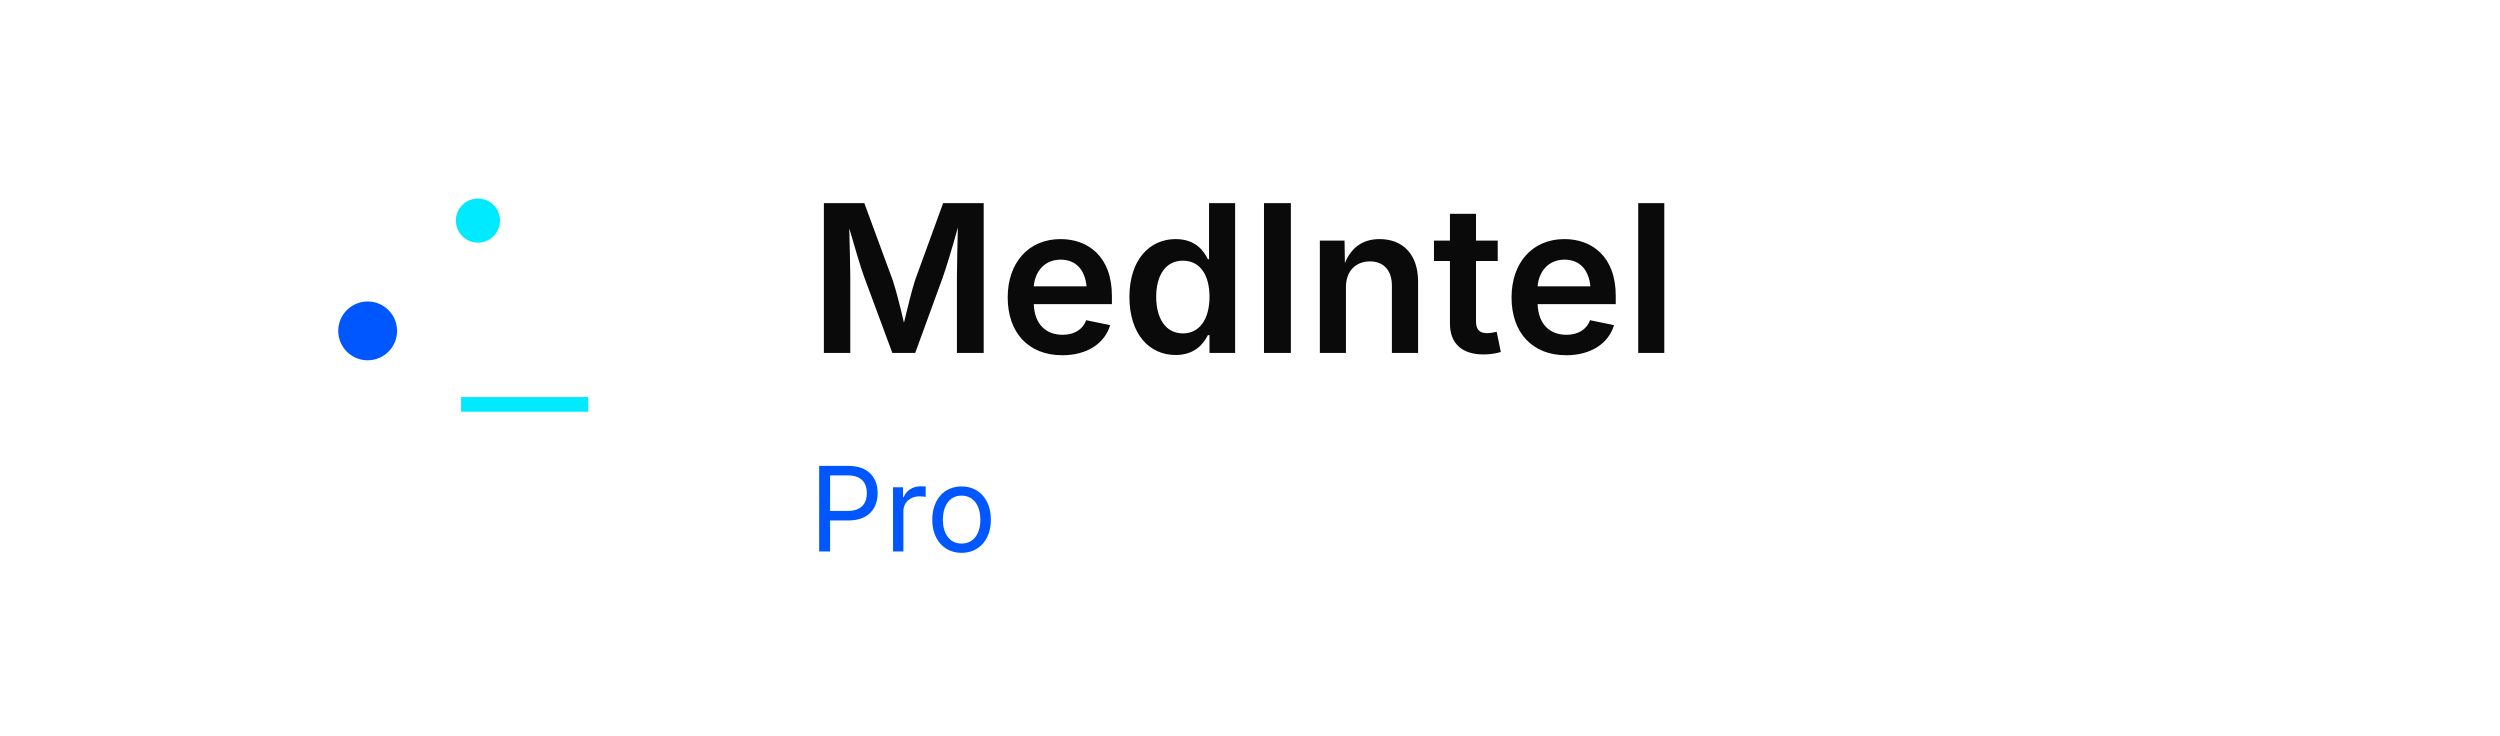
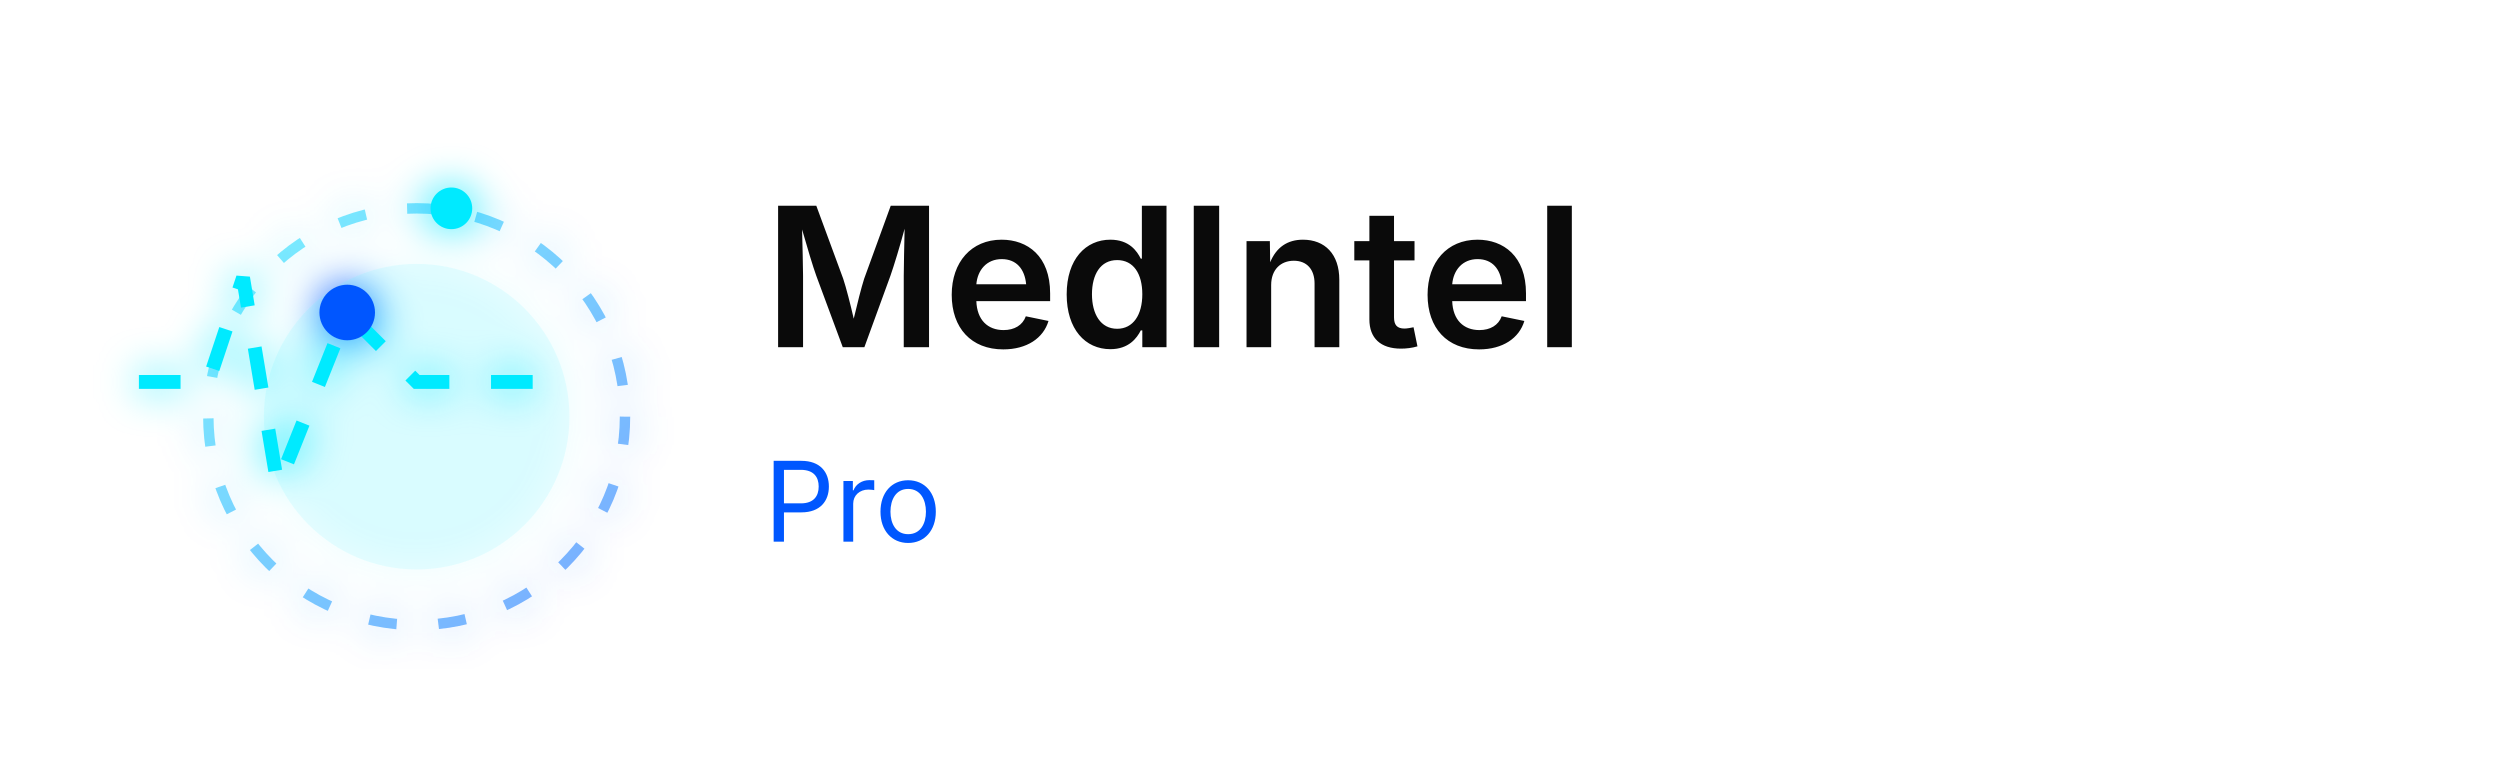
- <svg xmlns="http://www.w3.org/2000/svg" width="340" height="100" viewBox="0 0 340 100">
+ <svg xmlns="http://www.w3.org/2000/svg" width="360" height="110" viewBox="0 0 360 110">
  <defs>
    <linearGradient id="mainGrad" x1="0%" y1="0%" x2="100%" y2="100%">
      <stop offset="0%" stop-color="#00eaff" />
      <stop offset="100%" stop-color="#0057ff" />
    </linearGradient>
+     <filter id="glow">
+       <feGaussianBlur stdDeviation="3" result="blur" />
+       <feMerge>
+         <feMergeNode in="blur" />
+         <feMergeNode in="SourceGraphic" />
+       </feMerge>
+     </filter>
  </defs>
-   <g transform="translate(20,20)">
+   <g transform="translate(20,20)" filter="url(#glow)">
+     <circle cx="40" cy="40" r="30" fill="none" stroke="url(#mainGrad)" stroke-width="1.5" stroke-dasharray="4 6" opacity="0.5">
+       <animateTransform attributeName="transform" type="rotate" from="0 40 40" to="360 40 40" dur="12s" repeatCount="indefinite" />
+     </circle>
+     <circle cx="40" cy="40" r="22" fill="#00eaff" opacity="0.08">
+       <animate attributeName="r" values="22;25;22" dur="3s" repeatCount="indefinite" />
+     </circle>
    <path d="M0 60 L15 10 L30 40 L45 10 L60 60" fill="none" stroke="url(#mainGrad)" stroke-width="4" stroke-linecap="round" stroke-dasharray="200" stroke-dashoffset="200">
-       <animate attributeName="stroke-dashoffset" from="200" to="0" dur="1.5s" fill="freeze" />
+       <animate attributeName="stroke-dashoffset" values="200;0;0;200" dur="4s" repeatCount="indefinite" />
    </path>
-     <polyline points="0,35 10,35 15,20 20,50 30,25 40,35 60,35" fill="none" stroke="#00eaff" stroke-width="2" stroke-dasharray="100" stroke-dashoffset="100">
-       <animate attributeName="stroke-dashoffset" from="100" to="0" dur="1.8s" repeatCount="indefinite" />
+     <polyline points="0,35 10,35 15,20 20,50 30,25 40,35 60,35" fill="none" stroke="#00eaff" stroke-width="2" stroke-dasharray="6 6">
+       <animate attributeName="stroke-dashoffset" values="0;-60" dur="2s" repeatCount="indefinite" />
    </polyline>
    <circle cx="30" cy="25" r="4" fill="#0057ff">
-       <animate attributeName="r" values="4;6;4" dur="1.5s" repeatCount="indefinite" />
+       <animate attributeName="r" values="4;6;4" dur="2s" repeatCount="indefinite" />
    </circle>
    <circle cx="45" cy="10" r="3" fill="#00eaff">
-       <animate attributeName="opacity" values="1;0.4;1" dur="1.5s" repeatCount="indefinite" />
+       <animate attributeName="opacity" values="1;0.3;1" dur="1.5s" repeatCount="indefinite" />
    </circle>
  </g>
-   <text x="110" y="48" font-family="Inter, Arial" font-size="28" fill="#0a0a0a" font-weight="600">
+   <text x="110" y="50" font-family="Inter, Arial" font-size="28" fill="#0a0a0a" font-weight="600">
    MedIntel
  </text>
-   <text x="110" y="75" font-family="Inter, Arial" font-size="16" fill="#0057ff">
+   <text x="110" y="78" font-family="Inter, Arial" font-size="16" fill="#0057ff">
    Pro
  </text>
</svg>
